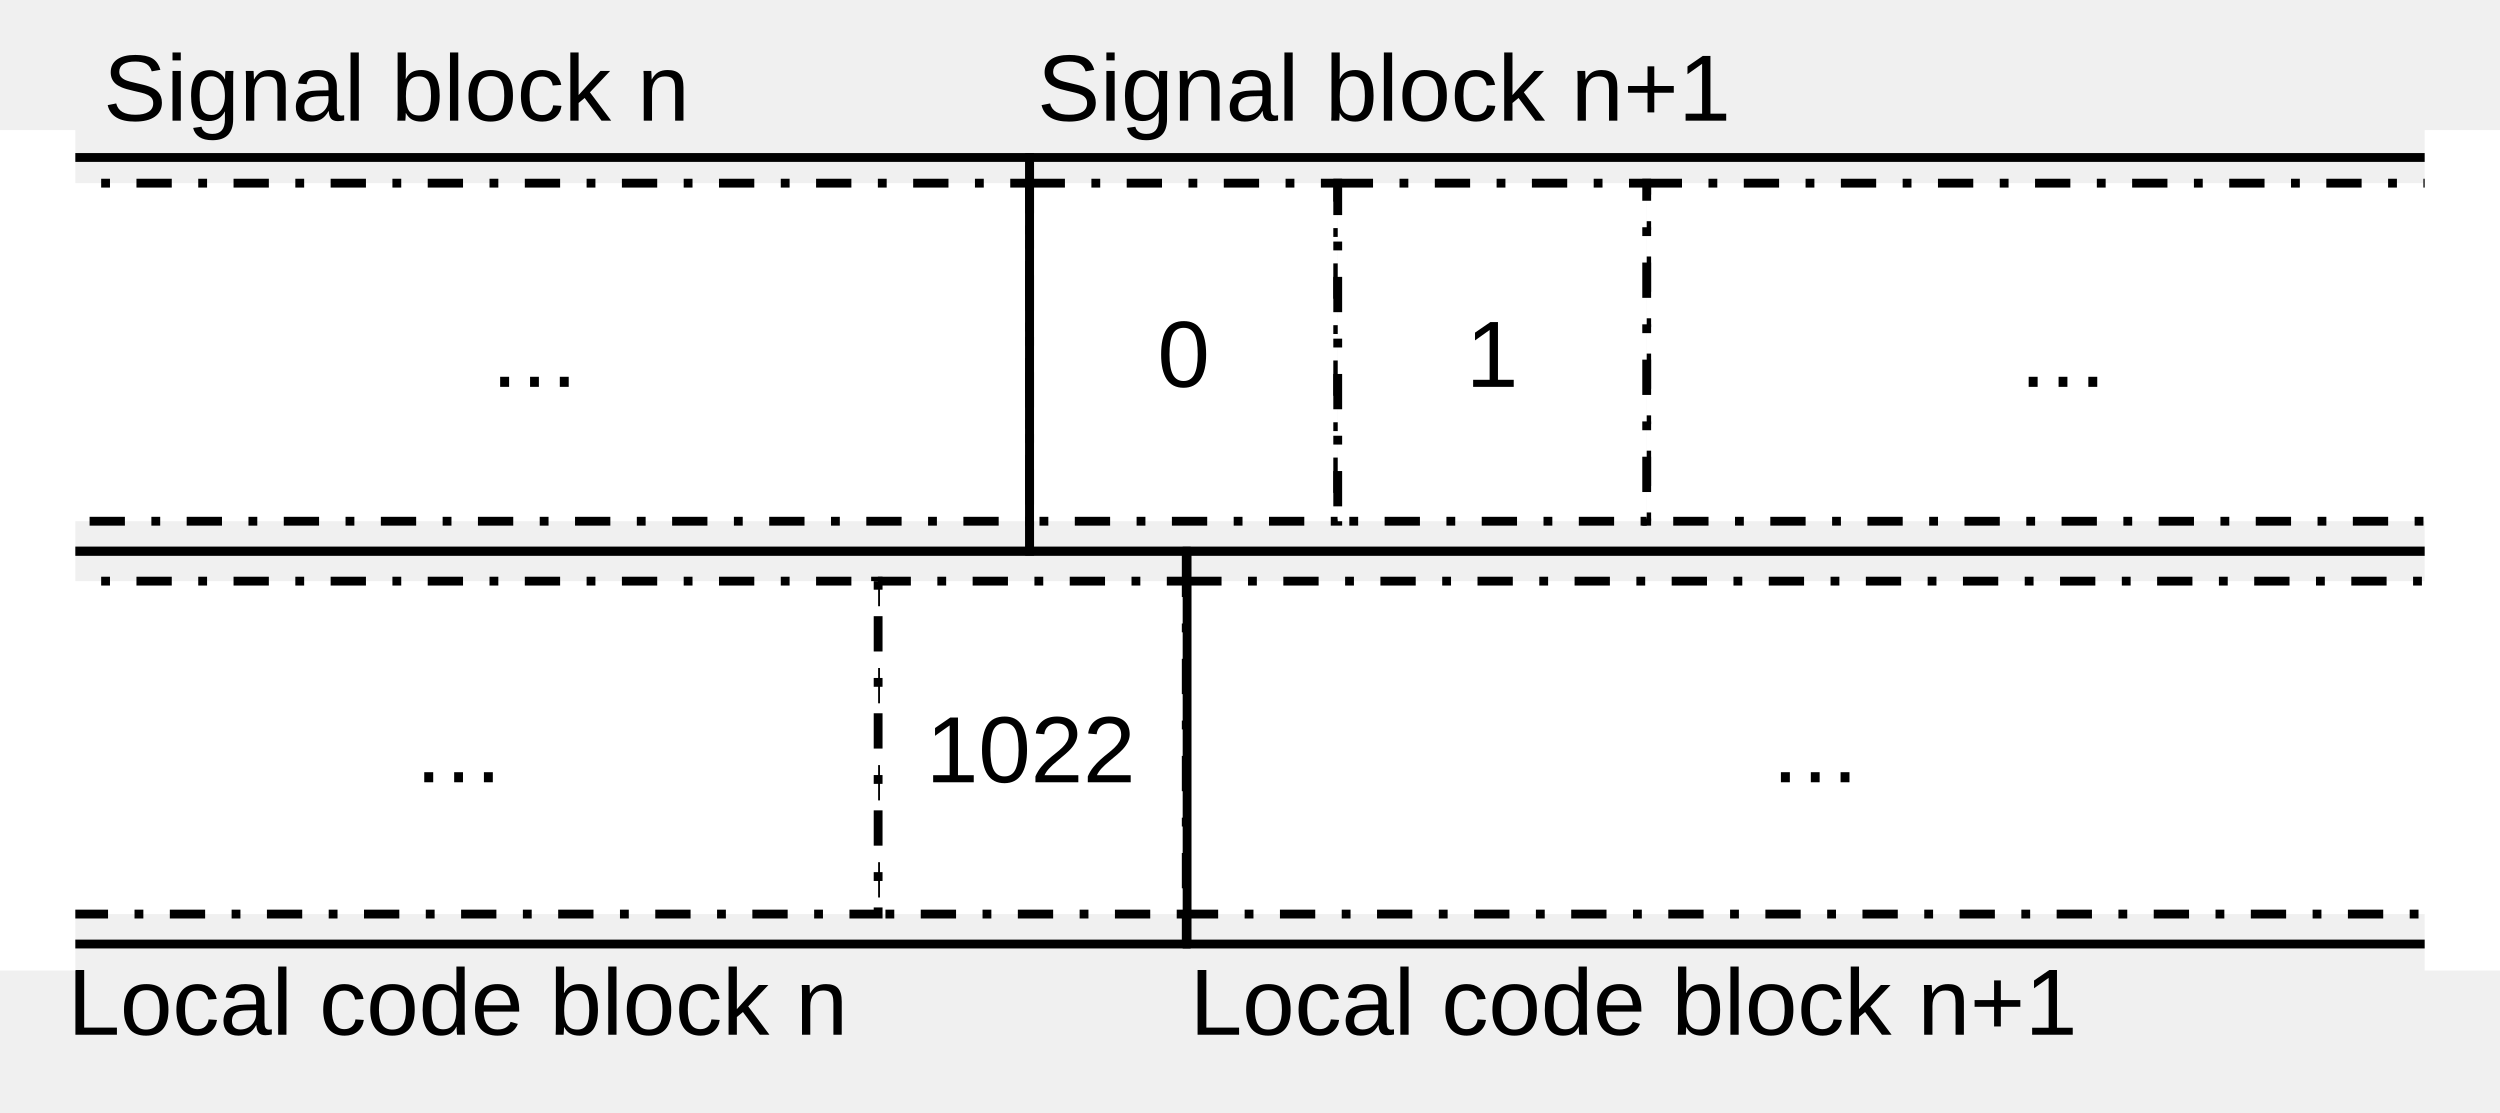
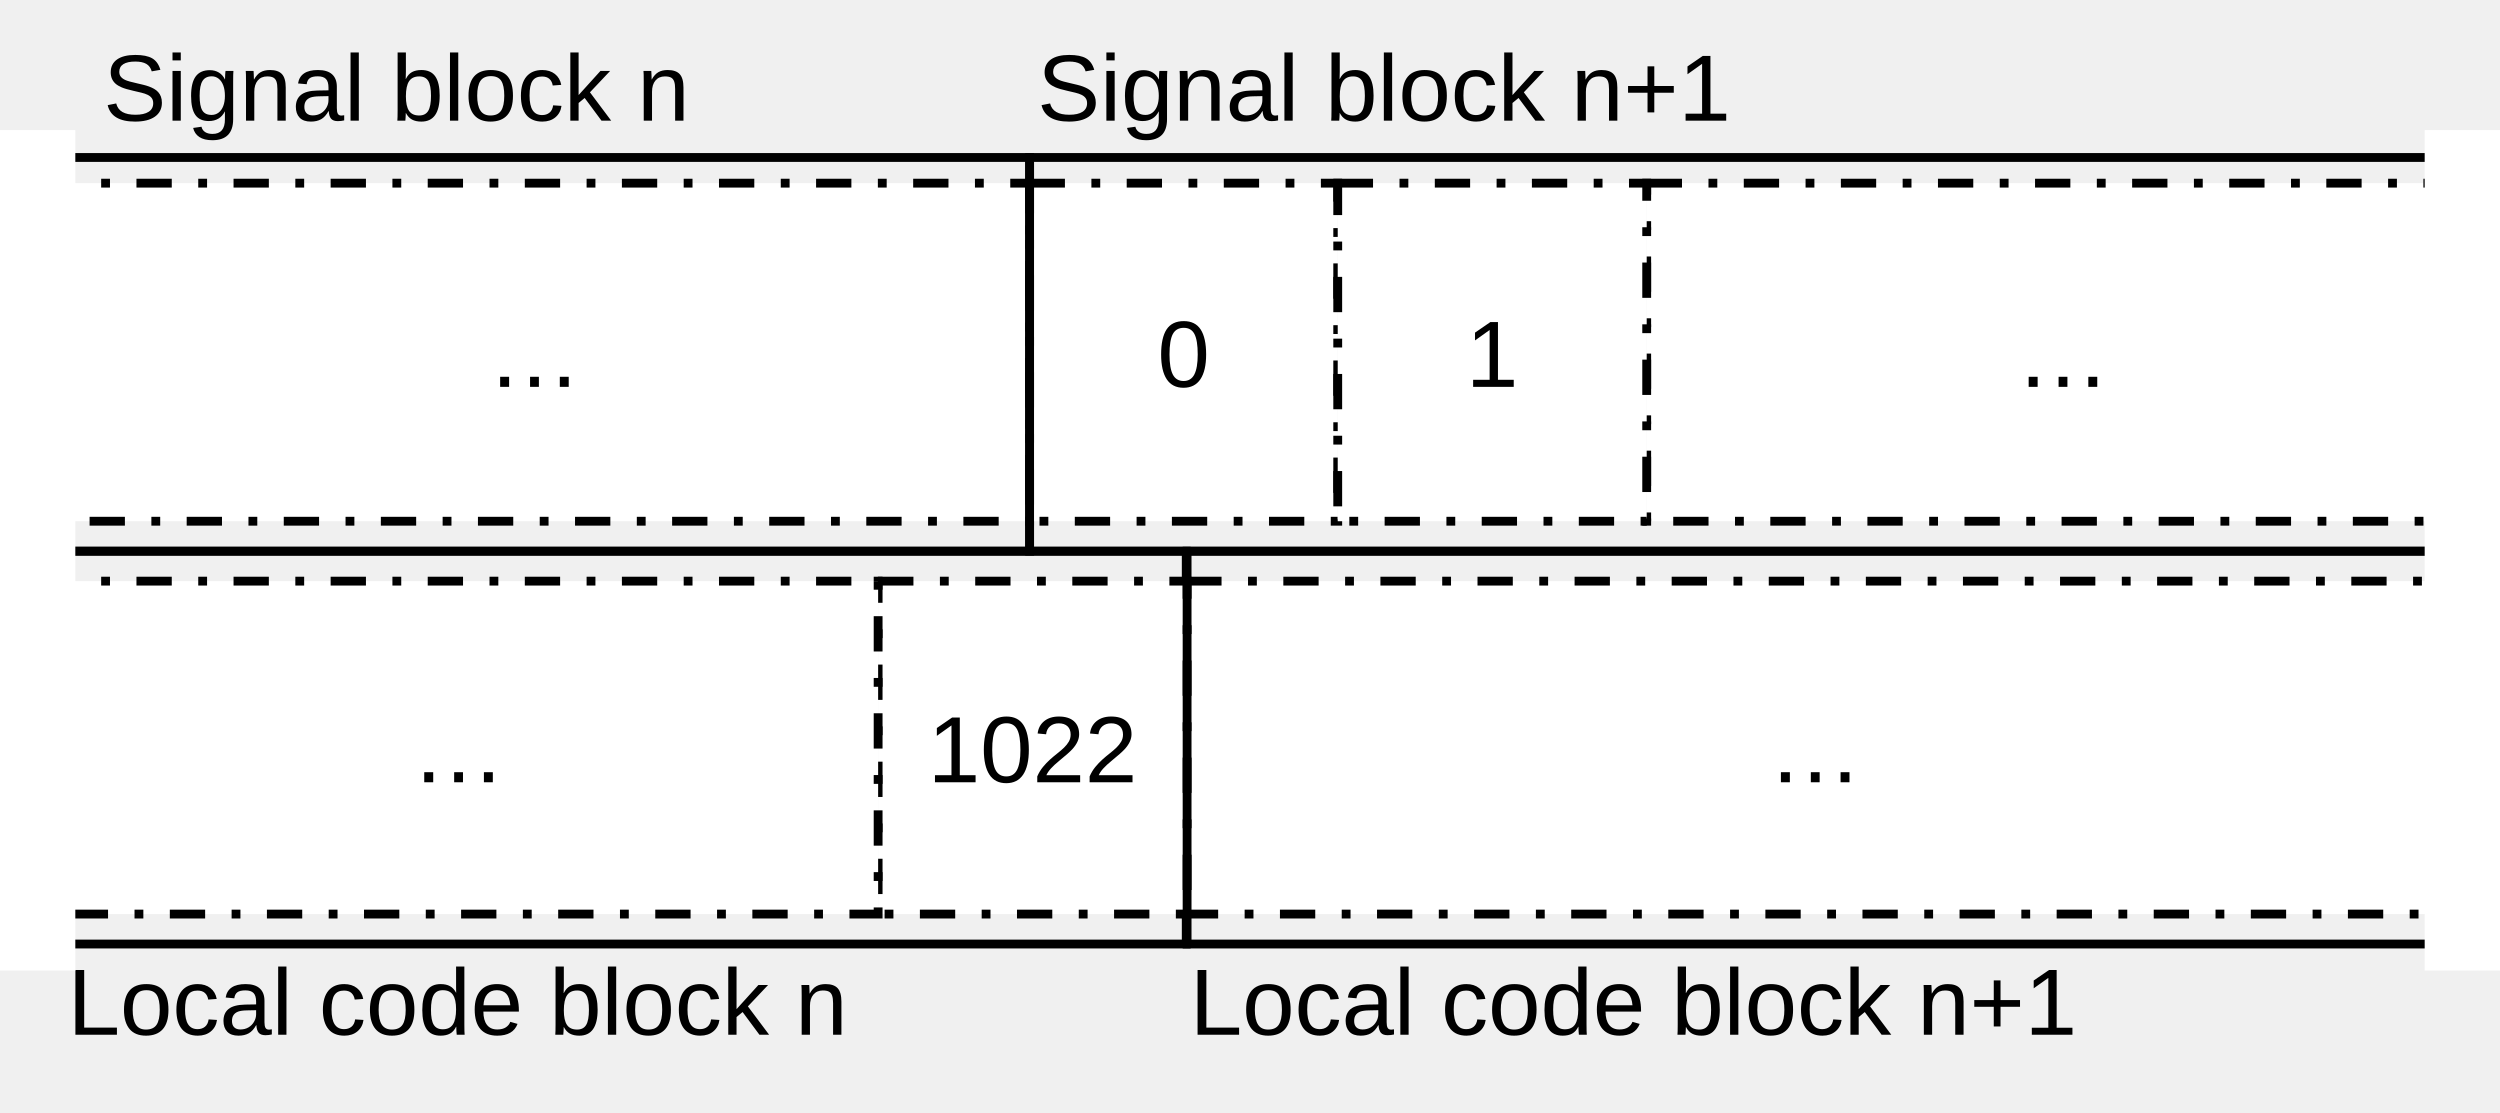
<svg xmlns="http://www.w3.org/2000/svg" width="2921" height="1300" xml:space="preserve" overflow="hidden">
  <g transform="translate(-1080 -799)">
    <rect x="2466" y="1478" width="1469" height="389" stroke="#000000" stroke-width="10.312" stroke-miterlimit="8" stroke-dasharray="41.25 30.938 10.312 30.938" fill="#FFFFFF" />
    <text font-family="Arial,Arial_MSFontService,sans-serif" font-weight="400" font-size="110" transform="matrix(1 0 0 1 3145.87 1713)">…</text>
    <rect x="1126" y="1013" width="1157" height="395" stroke="#000000" stroke-width="10.312" stroke-miterlimit="8" stroke-dasharray="41.25 30.938 10.312 30.938" fill="#FFFFFF" />
    <text font-family="Arial,Arial_MSFontService,sans-serif" font-weight="400" font-size="110" transform="matrix(1 0 0 1 1649.43 1251)">…</text>
    <rect x="3004" y="1013" width="973" height="395" stroke="#000000" stroke-width="10.312" stroke-miterlimit="8" stroke-dasharray="41.25 30.938 10.312 30.938" fill="#FFFFFF" />
    <text font-family="Arial,Arial_MSFontService,sans-serif" font-weight="400" font-size="110" transform="matrix(1 0 0 1 3435.36 1251)">…</text>
    <rect x="1126" y="983" width="1157" height="460" stroke="#000000" stroke-width="10.312" stroke-miterlimit="8" fill="none" />
    <rect x="2283" y="1013" width="360" height="395" stroke="#000000" stroke-width="10.312" stroke-miterlimit="8" stroke-dasharray="41.25 30.938 10.312 30.938" fill="#FFFFFF" />
    <text font-family="Arial,Arial_MSFontService,sans-serif" font-weight="400" font-size="110" transform="matrix(1 0 0 1 2432.37 1251)">0</text>
    <rect x="2283" y="983" width="1694" height="460" stroke="#000000" stroke-width="10.312" stroke-miterlimit="8" fill="none" />
    <rect x="2643" y="1013" width="361" height="395" stroke="#000000" stroke-width="10.312" stroke-miterlimit="8" stroke-dasharray="41.25 30.938 10.312 30.938" fill="#FFFFFF" />
    <text font-family="Arial,Arial_MSFontService,sans-serif" font-weight="400" font-size="110" transform="matrix(1 0 0 1 2792.83 1251)">1</text>
    <rect x="1126" y="1443" width="1340" height="459" stroke="#000000" stroke-width="10.312" stroke-miterlimit="8" fill="none" />
-     <rect x="2103" y="1478" width="363" height="389" stroke="#000000" stroke-width="10.312" stroke-miterlimit="8" stroke-dasharray="41.25 30.938 10.312 30.938" fill="#FFFFFF" />
-     <text font-family="Arial,Arial_MSFontService,sans-serif" font-weight="400" font-size="110" transform="matrix(1 0 0 1 2161.92 1713)">1022</text>
+     <rect x="2106" y="1478" width="361" height="389" stroke="#000000" stroke-width="10.312" stroke-miterlimit="8" stroke-dasharray="41.25 30.938 10.312 30.938" fill="#FFFFFF" />
+     <text font-family="Arial,Arial_MSFontService,sans-serif" font-weight="400" font-size="110" transform="matrix(1 0 0 1 2164.05 1713)">1022</text>
    <text font-family="Arial,Arial_MSFontService,sans-serif" font-weight="400" font-size="110" transform="matrix(1 0 0 1 2291.97 940)">Signal block n+1</text>
    <text font-family="Arial,Arial_MSFontService,sans-serif" font-weight="400" font-size="110" transform="matrix(1 0 0 1 1200.83 940)">Signal block n</text>
-     <text font-family="Arial,Arial_MSFontService,sans-serif" font-weight="400" font-size="110" transform="matrix(1 0 0 1 1159.08 2008)">Local </text>
-     <text font-family="Arial,Arial_MSFontService,sans-serif" font-weight="400" font-size="110" transform="matrix(1 0 0 1 1452.99 2008)">code block n</text>
+     <text font-family="Arial,Arial_MSFontService,sans-serif" font-weight="400" font-size="110" transform="matrix(1 0 0 1 1159.08 2008)">Local code block n</text>
    <rect x="2467" y="1443" width="1510" height="459" stroke="#000000" stroke-width="10.312" stroke-miterlimit="8" fill="none" />
-     <text font-family="Arial,Arial_MSFontService,sans-serif" font-weight="400" font-size="110" transform="matrix(1 0 0 1 2470.22 2008)">Local </text>
-     <text font-family="Arial,Arial_MSFontService,sans-serif" font-weight="400" font-size="110" transform="matrix(1 0 0 1 2764.12 2008)">code block n+1</text>
+     <text font-family="Arial,Arial_MSFontService,sans-serif" font-weight="400" font-size="110" transform="matrix(1 0 0 1 2470.22 2008)">Local code block n+1</text>
    <rect x="1126" y="1478" width="980" height="389" stroke="#000000" stroke-width="10.312" stroke-miterlimit="8" stroke-dasharray="41.25 30.938 10.312 30.938" fill="#FFFFFF" />
    <text font-family="Arial,Arial_MSFontService,sans-serif" font-weight="400" font-size="110" transform="matrix(1 0 0 1 1560.75 1713)">…</text>
    <rect x="1080" y="951" width="88" height="982" fill="#FFFFFF" />
    <rect x="3913" y="951" width="88" height="982" fill="#FFFFFF" />
  </g>
</svg>
